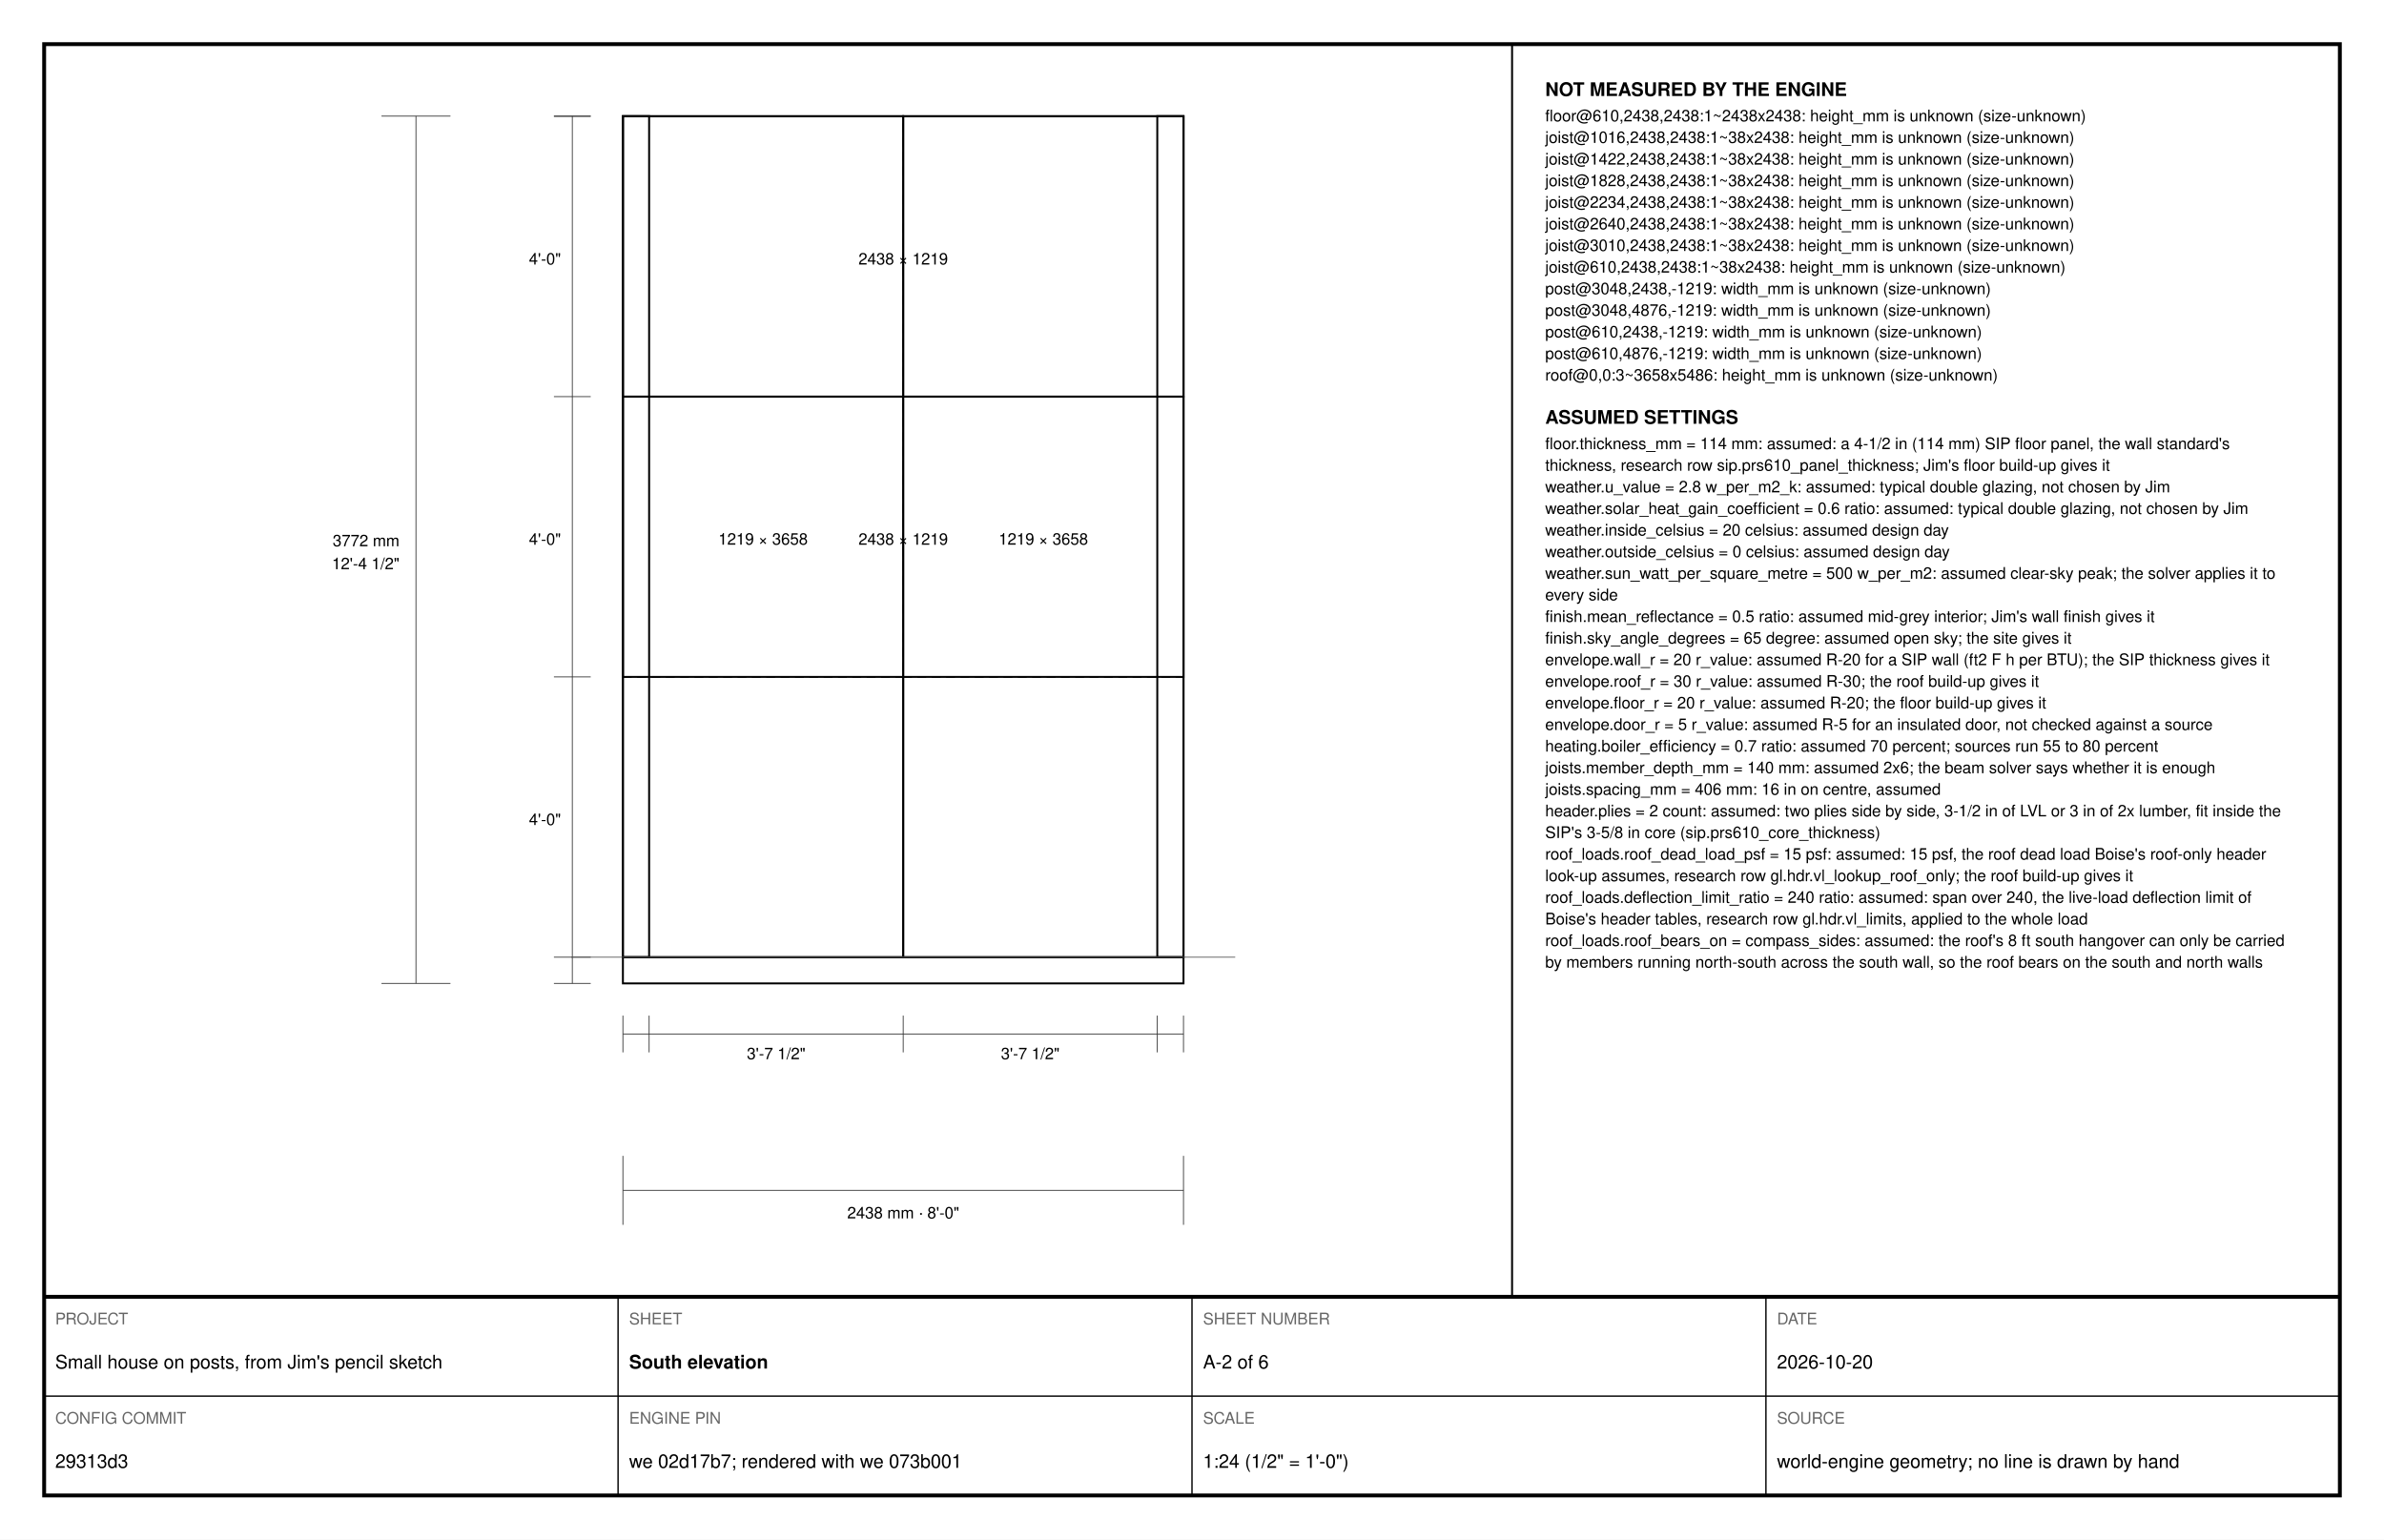
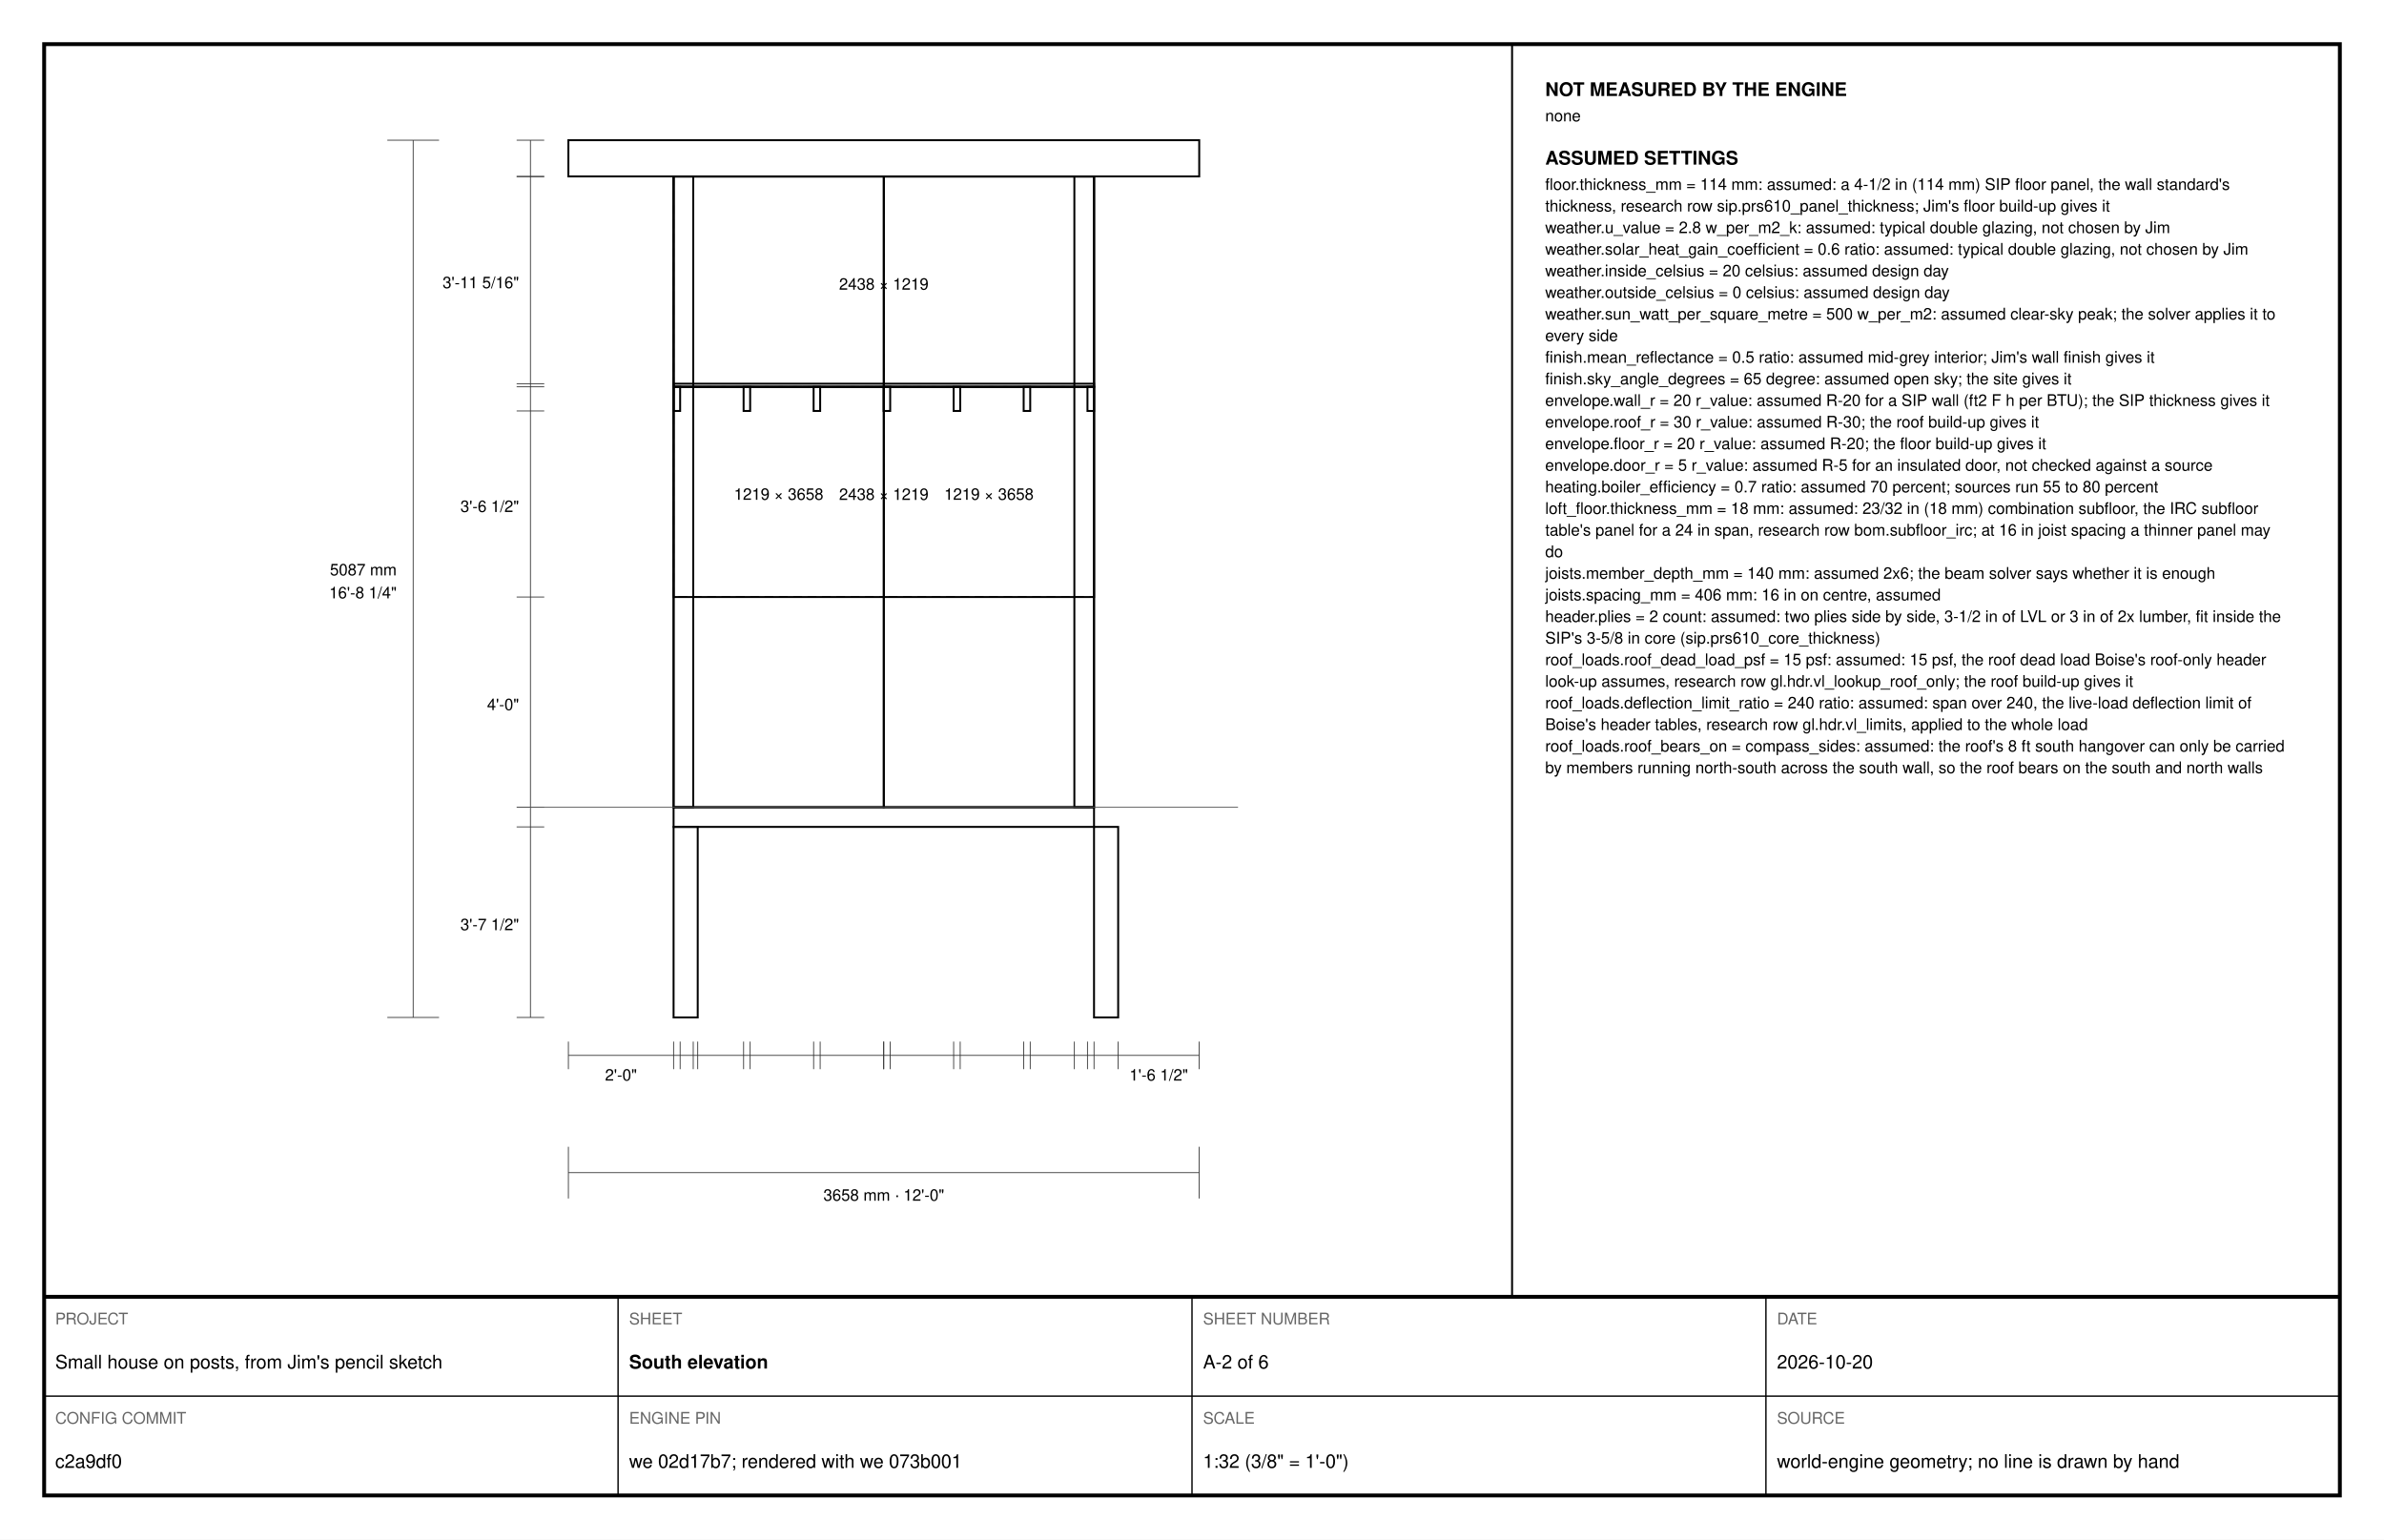
<svg xmlns="http://www.w3.org/2000/svg" width="432.000mm" height="279.000mm" viewBox="0 0 432.000 279.000" font-family="Helvetica, Arial, sans-serif">
  <rect width="432.000" height="279.000" fill="#ffffff" />
  <rect x="8.000" y="8.000" width="416.000" height="263.000" fill="none" stroke="#000000" stroke-width="0.700" />
-   <rect x="112.876" y="173.458" width="101.583" height="4.750" fill="none" stroke="#000000" stroke-width="0.350" />
-   <rect x="112.876" y="71.875" width="101.583" height="50.792" fill="none" stroke="#000000" stroke-width="0.350" />
-   <rect x="112.876" y="21.083" width="101.583" height="50.792" fill="none" stroke="#000000" stroke-width="0.350" />
-   <rect x="163.668" y="21.042" width="50.792" height="152.417" fill="none" stroke="#000000" stroke-width="0.350" />
-   <rect x="209.709" y="21.042" width="4.750" height="152.417" fill="none" stroke="#000000" stroke-width="0.350" />
-   <rect x="112.876" y="21.042" width="50.792" height="152.417" fill="none" stroke="#000000" stroke-width="0.350" />
-   <rect x="112.876" y="21.042" width="4.750" height="152.417" fill="none" stroke="#000000" stroke-width="0.350" />
-   <rect x="163.668" y="71.875" width="50.792" height="50.792" fill="none" stroke="#000000" stroke-width="0.250" stroke-dasharray="1.6 1" />
-   <rect x="163.668" y="21.083" width="50.792" height="50.792" fill="none" stroke="#000000" stroke-width="0.250" stroke-dasharray="1.6 1" />
-   <rect x="112.876" y="71.875" width="50.792" height="50.792" fill="none" stroke="#000000" stroke-width="0.250" stroke-dasharray="1.6 1" />
-   <rect x="112.876" y="21.083" width="50.792" height="50.792" fill="none" stroke="#000000" stroke-width="0.250" stroke-dasharray="1.6 1" />
-   <text x="163.668" y="98.721" font-size="2.900" text-anchor="middle" fill="#000000">2438 × 1219</text>
-   <text x="163.668" y="47.929" font-size="2.900" text-anchor="middle" fill="#000000">2438 × 1219</text>
-   <text x="189.063" y="98.700" font-size="2.900" text-anchor="middle" fill="#000000">1219 × 3658</text>
-   <text x="138.272" y="98.700" font-size="2.900" text-anchor="middle" fill="#000000">1219 × 3658</text>
-   <line x1="112.876" y1="187.375" x2="214.459" y2="187.375" stroke="#333333" stroke-width="0.150" />
-   <line x1="112.876" y1="190.708" x2="112.876" y2="184.042" stroke="#333333" stroke-width="0.150" />
-   <line x1="117.626" y1="190.708" x2="117.626" y2="184.042" stroke="#333333" stroke-width="0.150" />
-   <line x1="163.668" y1="190.708" x2="163.668" y2="184.042" stroke="#333333" stroke-width="0.150" />
-   <line x1="209.709" y1="190.708" x2="209.709" y2="184.042" stroke="#333333" stroke-width="0.150" />
-   <line x1="214.459" y1="190.708" x2="214.459" y2="184.042" stroke="#333333" stroke-width="0.150" />
-   <text x="140.647" y="191.945" font-size="2.900" text-anchor="middle" fill="#000000">3'-7 1/2"</text>
-   <text x="186.688" y="191.945" font-size="2.900" text-anchor="middle" fill="#000000">3'-7 1/2"</text>
-   <line x1="103.709" y1="178.208" x2="103.709" y2="21.042" stroke="#333333" stroke-width="0.150" />
-   <line x1="100.376" y1="178.208" x2="107.042" y2="178.208" stroke="#333333" stroke-width="0.150" />
-   <line x1="100.376" y1="173.458" x2="107.042" y2="173.458" stroke="#333333" stroke-width="0.150" />
-   <line x1="100.376" y1="122.667" x2="107.042" y2="122.667" stroke="#333333" stroke-width="0.150" />
-   <line x1="100.376" y1="71.875" x2="107.042" y2="71.875" stroke="#333333" stroke-width="0.150" />
-   <line x1="100.376" y1="21.083" x2="107.042" y2="21.083" stroke="#333333" stroke-width="0.150" />
-   <line x1="100.376" y1="21.042" x2="107.042" y2="21.042" stroke="#333333" stroke-width="0.150" />
-   <text x="101.629" y="149.513" font-size="2.900" text-anchor="end" fill="#000000">4'-0"</text>
-   <text x="101.629" y="98.721" font-size="2.900" text-anchor="end" fill="#000000">4'-0"</text>
-   <text x="101.629" y="47.929" font-size="2.900" text-anchor="end" fill="#000000">4'-0"</text>
-   <line x1="103.501" y1="173.458" x2="223.834" y2="173.458" stroke="#555555" stroke-width="0.150" />
-   <line x1="112.876" y1="215.708" x2="214.459" y2="215.708" stroke="#333333" stroke-width="0.150" />
-   <line x1="112.876" y1="221.958" x2="112.876" y2="209.458" stroke="#333333" stroke-width="0.150" />
-   <line x1="214.459" y1="221.958" x2="214.459" y2="209.458" stroke="#333333" stroke-width="0.150" />
-   <text x="163.668" y="220.798" font-size="2.900" text-anchor="middle" fill="#000000">2438 mm · 8'-0"</text>
-   <line x1="75.376" y1="178.208" x2="75.376" y2="21.042" stroke="#333333" stroke-width="0.150" />
-   <line x1="69.126" y1="178.208" x2="81.626" y2="178.208" stroke="#333333" stroke-width="0.150" />
-   <line x1="69.126" y1="21.042" x2="81.626" y2="21.042" stroke="#333333" stroke-width="0.150" />
-   <text x="72.376" y="98.995" font-size="2.900" text-anchor="end" fill="#000000">3772 mm</text>
-   <text x="72.376" y="103.155" font-size="2.900" text-anchor="end" fill="#000000">12'-4 1/2"</text>
+   <rect x="122.058" y="146.283" width="76.188" height="3.563" fill="none" stroke="#000000" stroke-width="0.350" />
+   <rect x="122.058" y="69.533" width="76.188" height="0.563" fill="none" stroke="#000000" stroke-width="0.350" />
+   <rect x="122.058" y="70.096" width="76.188" height="38.094" fill="none" stroke="#000000" stroke-width="0.350" />
+   <rect x="122.058" y="32.002" width="76.188" height="38.094" fill="none" stroke="#000000" stroke-width="0.350" />
+   <rect x="134.746" y="70.096" width="1.188" height="4.375" fill="none" stroke="#000000" stroke-width="0.350" />
+   <rect x="147.433" y="70.096" width="1.188" height="4.375" fill="none" stroke="#000000" stroke-width="0.350" />
+   <rect x="160.121" y="70.096" width="1.188" height="4.375" fill="none" stroke="#000000" stroke-width="0.350" />
+   <rect x="172.808" y="70.096" width="1.188" height="4.375" fill="none" stroke="#000000" stroke-width="0.350" />
+   <rect x="185.496" y="70.096" width="1.188" height="4.375" fill="none" stroke="#000000" stroke-width="0.350" />
+   <rect x="197.058" y="70.096" width="1.188" height="4.375" fill="none" stroke="#000000" stroke-width="0.350" />
+   <rect x="122.058" y="70.096" width="1.188" height="4.375" fill="none" stroke="#000000" stroke-width="0.350" />
+   <rect x="198.246" y="149.846" width="4.375" height="34.531" fill="none" stroke="#000000" stroke-width="0.350" />
+   <rect x="122.058" y="149.846" width="4.375" height="34.531" fill="none" stroke="#000000" stroke-width="0.350" />
+   <rect x="102.996" y="25.408" width="114.313" height="6.563" fill="none" stroke="#000000" stroke-width="0.350" />
+   <rect x="160.152" y="31.971" width="38.094" height="114.313" fill="none" stroke="#000000" stroke-width="0.350" />
+   <rect x="194.683" y="31.971" width="3.563" height="114.313" fill="none" stroke="#000000" stroke-width="0.350" />
+   <rect x="122.058" y="31.971" width="38.094" height="114.313" fill="none" stroke="#000000" stroke-width="0.350" />
+   <rect x="122.058" y="31.971" width="3.563" height="114.313" fill="none" stroke="#000000" stroke-width="0.350" />
+   <rect x="160.152" y="70.096" width="38.094" height="38.094" fill="none" stroke="#000000" stroke-width="0.250" stroke-dasharray="1.6 1" />
+   <rect x="160.152" y="32.002" width="38.094" height="38.094" fill="none" stroke="#000000" stroke-width="0.250" stroke-dasharray="1.6 1" />
+   <rect x="122.058" y="70.096" width="38.094" height="38.094" fill="none" stroke="#000000" stroke-width="0.250" stroke-dasharray="1.6 1" />
+   <rect x="122.058" y="32.002" width="38.094" height="38.094" fill="none" stroke="#000000" stroke-width="0.250" stroke-dasharray="1.6 1" />
+   <text x="160.152" y="90.593" font-size="2.900" text-anchor="middle" fill="#000000">2438 × 1219</text>
+   <text x="160.152" y="52.499" font-size="2.900" text-anchor="middle" fill="#000000">2438 × 1219</text>
+   <text x="179.199" y="90.577" font-size="2.900" text-anchor="middle" fill="#000000">1219 × 3658</text>
+   <text x="141.105" y="90.577" font-size="2.900" text-anchor="middle" fill="#000000">1219 × 3658</text>
+   <line x1="102.996" y1="191.252" x2="217.308" y2="191.252" stroke="#333333" stroke-width="0.150" />
+   <line x1="102.996" y1="193.752" x2="102.996" y2="188.752" stroke="#333333" stroke-width="0.150" />
+   <line x1="122.058" y1="193.752" x2="122.058" y2="188.752" stroke="#333333" stroke-width="0.150" />
+   <line x1="123.246" y1="193.752" x2="123.246" y2="188.752" stroke="#333333" stroke-width="0.150" />
+   <line x1="125.621" y1="193.752" x2="125.621" y2="188.752" stroke="#333333" stroke-width="0.150" />
+   <line x1="126.433" y1="193.752" x2="126.433" y2="188.752" stroke="#333333" stroke-width="0.150" />
+   <line x1="134.746" y1="193.752" x2="134.746" y2="188.752" stroke="#333333" stroke-width="0.150" />
+   <line x1="135.933" y1="193.752" x2="135.933" y2="188.752" stroke="#333333" stroke-width="0.150" />
+   <line x1="147.433" y1="193.752" x2="147.433" y2="188.752" stroke="#333333" stroke-width="0.150" />
+   <line x1="148.621" y1="193.752" x2="148.621" y2="188.752" stroke="#333333" stroke-width="0.150" />
+   <line x1="160.121" y1="193.752" x2="160.121" y2="188.752" stroke="#333333" stroke-width="0.150" />
+   <line x1="160.152" y1="193.752" x2="160.152" y2="188.752" stroke="#333333" stroke-width="0.150" />
+   <line x1="161.308" y1="193.752" x2="161.308" y2="188.752" stroke="#333333" stroke-width="0.150" />
+   <line x1="172.808" y1="193.752" x2="172.808" y2="188.752" stroke="#333333" stroke-width="0.150" />
+   <line x1="173.996" y1="193.752" x2="173.996" y2="188.752" stroke="#333333" stroke-width="0.150" />
+   <line x1="185.496" y1="193.752" x2="185.496" y2="188.752" stroke="#333333" stroke-width="0.150" />
+   <line x1="186.683" y1="193.752" x2="186.683" y2="188.752" stroke="#333333" stroke-width="0.150" />
+   <line x1="194.683" y1="193.752" x2="194.683" y2="188.752" stroke="#333333" stroke-width="0.150" />
+   <line x1="197.058" y1="193.752" x2="197.058" y2="188.752" stroke="#333333" stroke-width="0.150" />
+   <line x1="198.246" y1="193.752" x2="198.246" y2="188.752" stroke="#333333" stroke-width="0.150" />
+   <line x1="202.621" y1="193.752" x2="202.621" y2="188.752" stroke="#333333" stroke-width="0.150" />
+   <line x1="217.308" y1="193.752" x2="217.308" y2="188.752" stroke="#333333" stroke-width="0.150" />
+   <text x="112.527" y="195.822" font-size="2.900" text-anchor="middle" fill="#000000">2'-0"</text>
+   <text x="209.964" y="195.822" font-size="2.900" text-anchor="middle" fill="#000000">1'-6 1/2"</text>
+   <line x1="96.121" y1="184.377" x2="96.121" y2="25.408" stroke="#333333" stroke-width="0.150" />
+   <line x1="93.621" y1="184.377" x2="98.621" y2="184.377" stroke="#333333" stroke-width="0.150" />
+   <line x1="93.621" y1="149.846" x2="98.621" y2="149.846" stroke="#333333" stroke-width="0.150" />
+   <line x1="93.621" y1="146.283" x2="98.621" y2="146.283" stroke="#333333" stroke-width="0.150" />
+   <line x1="93.621" y1="108.189" x2="98.621" y2="108.189" stroke="#333333" stroke-width="0.150" />
+   <line x1="93.621" y1="74.471" x2="98.621" y2="74.471" stroke="#333333" stroke-width="0.150" />
+   <line x1="93.621" y1="70.096" x2="98.621" y2="70.096" stroke="#333333" stroke-width="0.150" />
+   <line x1="93.621" y1="69.533" x2="98.621" y2="69.533" stroke="#333333" stroke-width="0.150" />
+   <line x1="93.621" y1="32.002" x2="98.621" y2="32.002" stroke="#333333" stroke-width="0.150" />
+   <line x1="93.621" y1="31.971" x2="98.621" y2="31.971" stroke="#333333" stroke-width="0.150" />
+   <line x1="93.621" y1="25.408" x2="98.621" y2="25.408" stroke="#333333" stroke-width="0.150" />
+   <text x="94.041" y="168.561" font-size="2.900" text-anchor="end" fill="#000000">3'-7 1/2"</text>
+   <text x="94.041" y="128.686" font-size="2.900" text-anchor="end" fill="#000000">4'-0"</text>
+   <text x="94.041" y="92.780" font-size="2.900" text-anchor="end" fill="#000000">3'-6 1/2"</text>
+   <text x="94.041" y="52.218" font-size="2.900" text-anchor="end" fill="#000000">3'-11 5/16"</text>
+   <line x1="95.964" y1="146.283" x2="224.339" y2="146.283" stroke="#555555" stroke-width="0.150" />
+   <line x1="102.996" y1="212.502" x2="217.308" y2="212.502" stroke="#333333" stroke-width="0.150" />
+   <line x1="102.996" y1="217.189" x2="102.996" y2="207.814" stroke="#333333" stroke-width="0.150" />
+   <line x1="217.308" y1="217.189" x2="217.308" y2="207.814" stroke="#333333" stroke-width="0.150" />
+   <text x="160.152" y="217.592" font-size="2.900" text-anchor="middle" fill="#000000">3658 mm · 12'-0"</text>
+   <line x1="74.871" y1="184.377" x2="74.871" y2="25.408" stroke="#333333" stroke-width="0.150" />
+   <line x1="70.183" y1="184.377" x2="79.558" y2="184.377" stroke="#333333" stroke-width="0.150" />
+   <line x1="70.183" y1="25.408" x2="79.558" y2="25.408" stroke="#333333" stroke-width="0.150" />
+   <text x="71.871" y="104.263" font-size="2.900" text-anchor="end" fill="#000000">5087 mm</text>
+   <text x="71.871" y="108.423" font-size="2.900" text-anchor="end" fill="#000000">16'-8 1/4"</text>
  <text x="280.000" y="17.400" font-size="3.400" text-anchor="start" fill="#000000" font-weight="bold">NOT MEASURED BY THE ENGINE</text>
-   <text x="280.000" y="21.990" font-size="2.900" text-anchor="start" fill="#000000">floor@610,2438,2438:1~2438x2438: height_mm is unknown (size-unknown)</text>
-   <text x="280.000" y="25.905" font-size="2.900" text-anchor="start" fill="#000000">joist@1016,2438,2438:1~38x2438: height_mm is unknown (size-unknown)</text>
-   <text x="280.000" y="29.820" font-size="2.900" text-anchor="start" fill="#000000">joist@1422,2438,2438:1~38x2438: height_mm is unknown (size-unknown)</text>
-   <text x="280.000" y="33.735" font-size="2.900" text-anchor="start" fill="#000000">joist@1828,2438,2438:1~38x2438: height_mm is unknown (size-unknown)</text>
-   <text x="280.000" y="37.650" font-size="2.900" text-anchor="start" fill="#000000">joist@2234,2438,2438:1~38x2438: height_mm is unknown (size-unknown)</text>
-   <text x="280.000" y="41.565" font-size="2.900" text-anchor="start" fill="#000000">joist@2640,2438,2438:1~38x2438: height_mm is unknown (size-unknown)</text>
-   <text x="280.000" y="45.480" font-size="2.900" text-anchor="start" fill="#000000">joist@3010,2438,2438:1~38x2438: height_mm is unknown (size-unknown)</text>
-   <text x="280.000" y="49.395" font-size="2.900" text-anchor="start" fill="#000000">joist@610,2438,2438:1~38x2438: height_mm is unknown (size-unknown)</text>
-   <text x="280.000" y="53.310" font-size="2.900" text-anchor="start" fill="#000000">post@3048,2438,-1219: width_mm is unknown (size-unknown)</text>
-   <text x="280.000" y="57.225" font-size="2.900" text-anchor="start" fill="#000000">post@3048,4876,-1219: width_mm is unknown (size-unknown)</text>
-   <text x="280.000" y="61.140" font-size="2.900" text-anchor="start" fill="#000000">post@610,2438,-1219: width_mm is unknown (size-unknown)</text>
-   <text x="280.000" y="65.055" font-size="2.900" text-anchor="start" fill="#000000">post@610,4876,-1219: width_mm is unknown (size-unknown)</text>
-   <text x="280.000" y="68.970" font-size="2.900" text-anchor="start" fill="#000000">roof@0,0:3~3658x5486: height_mm is unknown (size-unknown)</text>
-   <text x="280.000" y="72.885" font-size="2.900" text-anchor="start" fill="#000000" />
-   <text x="280.000" y="76.800" font-size="3.400" text-anchor="start" fill="#000000" font-weight="bold">ASSUMED SETTINGS</text>
-   <text x="280.000" y="81.390" font-size="2.900" text-anchor="start" fill="#000000">floor.thickness_mm = 114 mm: assumed: a 4-1/2 in (114 mm) SIP floor panel, the wall standard's</text>
-   <text x="280.000" y="85.305" font-size="2.900" text-anchor="start" fill="#000000">    thickness, research row sip.prs610_panel_thickness; Jim's floor build-up gives it</text>
-   <text x="280.000" y="89.220" font-size="2.900" text-anchor="start" fill="#000000">weather.u_value = 2.8 w_per_m2_k: assumed: typical double glazing, not chosen by Jim</text>
-   <text x="280.000" y="93.135" font-size="2.900" text-anchor="start" fill="#000000">weather.solar_heat_gain_coefficient = 0.6 ratio: assumed: typical double glazing, not chosen by Jim</text>
-   <text x="280.000" y="97.050" font-size="2.900" text-anchor="start" fill="#000000">weather.inside_celsius = 20 celsius: assumed design day</text>
-   <text x="280.000" y="100.965" font-size="2.900" text-anchor="start" fill="#000000">weather.outside_celsius = 0 celsius: assumed design day</text>
-   <text x="280.000" y="104.880" font-size="2.900" text-anchor="start" fill="#000000">weather.sun_watt_per_square_metre = 500 w_per_m2: assumed clear-sky peak; the solver applies it to</text>
-   <text x="280.000" y="108.795" font-size="2.900" text-anchor="start" fill="#000000">    every side</text>
-   <text x="280.000" y="112.710" font-size="2.900" text-anchor="start" fill="#000000">finish.mean_reflectance = 0.5 ratio: assumed mid-grey interior; Jim's wall finish gives it</text>
-   <text x="280.000" y="116.625" font-size="2.900" text-anchor="start" fill="#000000">finish.sky_angle_degrees = 65 degree: assumed open sky; the site gives it</text>
-   <text x="280.000" y="120.540" font-size="2.900" text-anchor="start" fill="#000000">envelope.wall_r = 20 r_value: assumed R-20 for a SIP wall (ft2 F h per BTU); the SIP thickness gives it</text>
-   <text x="280.000" y="124.455" font-size="2.900" text-anchor="start" fill="#000000">envelope.roof_r = 30 r_value: assumed R-30; the roof build-up gives it</text>
-   <text x="280.000" y="128.370" font-size="2.900" text-anchor="start" fill="#000000">envelope.floor_r = 20 r_value: assumed R-20; the floor build-up gives it</text>
-   <text x="280.000" y="132.285" font-size="2.900" text-anchor="start" fill="#000000">envelope.door_r = 5 r_value: assumed R-5 for an insulated door, not checked against a source</text>
-   <text x="280.000" y="136.200" font-size="2.900" text-anchor="start" fill="#000000">heating.boiler_efficiency = 0.7 ratio: assumed 70 percent; sources run 55 to 80 percent</text>
-   <text x="280.000" y="140.115" font-size="2.900" text-anchor="start" fill="#000000">joists.member_depth_mm = 140 mm: assumed 2x6; the beam solver says whether it is enough</text>
-   <text x="280.000" y="144.030" font-size="2.900" text-anchor="start" fill="#000000">joists.spacing_mm = 406 mm: 16 in on centre, assumed</text>
-   <text x="280.000" y="147.945" font-size="2.900" text-anchor="start" fill="#000000">header.plies = 2 count: assumed: two plies side by side, 3-1/2 in of LVL or 3 in of 2x lumber, fit inside the</text>
-   <text x="280.000" y="151.860" font-size="2.900" text-anchor="start" fill="#000000">    SIP's 3-5/8 in core (sip.prs610_core_thickness)</text>
-   <text x="280.000" y="155.775" font-size="2.900" text-anchor="start" fill="#000000">roof_loads.roof_dead_load_psf = 15 psf: assumed: 15 psf, the roof dead load Boise's roof-only header</text>
-   <text x="280.000" y="159.690" font-size="2.900" text-anchor="start" fill="#000000">    look-up assumes, research row gl.hdr.vl_lookup_roof_only; the roof build-up gives it</text>
-   <text x="280.000" y="163.605" font-size="2.900" text-anchor="start" fill="#000000">roof_loads.deflection_limit_ratio = 240 ratio: assumed: span over 240, the live-load deflection limit of</text>
-   <text x="280.000" y="167.520" font-size="2.900" text-anchor="start" fill="#000000">    Boise's header tables, research row gl.hdr.vl_limits, applied to the whole load</text>
-   <text x="280.000" y="171.435" font-size="2.900" text-anchor="start" fill="#000000">roof_loads.roof_bears_on =  compass_sides: assumed: the roof's 8 ft south hangover can only be carried</text>
-   <text x="280.000" y="175.350" font-size="2.900" text-anchor="start" fill="#000000">    by members running north-south across the south wall, so the roof bears on the south and north walls</text>
-   <text x="280.000" y="179.265" font-size="2.900" text-anchor="start" fill="#000000" />
+   <text x="280.000" y="21.990" font-size="2.900" text-anchor="start" fill="#000000">none</text>
+   <text x="280.000" y="25.905" font-size="2.900" text-anchor="start" fill="#000000" />
+   <text x="280.000" y="29.820" font-size="3.400" text-anchor="start" fill="#000000" font-weight="bold">ASSUMED SETTINGS</text>
+   <text x="280.000" y="34.410" font-size="2.900" text-anchor="start" fill="#000000">floor.thickness_mm = 114 mm: assumed: a 4-1/2 in (114 mm) SIP floor panel, the wall standard's</text>
+   <text x="280.000" y="38.325" font-size="2.900" text-anchor="start" fill="#000000">    thickness, research row sip.prs610_panel_thickness; Jim's floor build-up gives it</text>
+   <text x="280.000" y="42.240" font-size="2.900" text-anchor="start" fill="#000000">weather.u_value = 2.8 w_per_m2_k: assumed: typical double glazing, not chosen by Jim</text>
+   <text x="280.000" y="46.155" font-size="2.900" text-anchor="start" fill="#000000">weather.solar_heat_gain_coefficient = 0.6 ratio: assumed: typical double glazing, not chosen by Jim</text>
+   <text x="280.000" y="50.070" font-size="2.900" text-anchor="start" fill="#000000">weather.inside_celsius = 20 celsius: assumed design day</text>
+   <text x="280.000" y="53.985" font-size="2.900" text-anchor="start" fill="#000000">weather.outside_celsius = 0 celsius: assumed design day</text>
+   <text x="280.000" y="57.900" font-size="2.900" text-anchor="start" fill="#000000">weather.sun_watt_per_square_metre = 500 w_per_m2: assumed clear-sky peak; the solver applies it to</text>
+   <text x="280.000" y="61.815" font-size="2.900" text-anchor="start" fill="#000000">    every side</text>
+   <text x="280.000" y="65.730" font-size="2.900" text-anchor="start" fill="#000000">finish.mean_reflectance = 0.5 ratio: assumed mid-grey interior; Jim's wall finish gives it</text>
+   <text x="280.000" y="69.645" font-size="2.900" text-anchor="start" fill="#000000">finish.sky_angle_degrees = 65 degree: assumed open sky; the site gives it</text>
+   <text x="280.000" y="73.560" font-size="2.900" text-anchor="start" fill="#000000">envelope.wall_r = 20 r_value: assumed R-20 for a SIP wall (ft2 F h per BTU); the SIP thickness gives it</text>
+   <text x="280.000" y="77.475" font-size="2.900" text-anchor="start" fill="#000000">envelope.roof_r = 30 r_value: assumed R-30; the roof build-up gives it</text>
+   <text x="280.000" y="81.390" font-size="2.900" text-anchor="start" fill="#000000">envelope.floor_r = 20 r_value: assumed R-20; the floor build-up gives it</text>
+   <text x="280.000" y="85.305" font-size="2.900" text-anchor="start" fill="#000000">envelope.door_r = 5 r_value: assumed R-5 for an insulated door, not checked against a source</text>
+   <text x="280.000" y="89.220" font-size="2.900" text-anchor="start" fill="#000000">heating.boiler_efficiency = 0.7 ratio: assumed 70 percent; sources run 55 to 80 percent</text>
+   <text x="280.000" y="93.135" font-size="2.900" text-anchor="start" fill="#000000">loft_floor.thickness_mm = 18 mm: assumed: 23/32 in (18 mm) combination subfloor, the IRC subfloor</text>
+   <text x="280.000" y="97.050" font-size="2.900" text-anchor="start" fill="#000000">    table's panel for a 24 in span, research row bom.subfloor_irc; at 16 in joist spacing a thinner panel may</text>
+   <text x="280.000" y="100.965" font-size="2.900" text-anchor="start" fill="#000000">    do</text>
+   <text x="280.000" y="104.880" font-size="2.900" text-anchor="start" fill="#000000">joists.member_depth_mm = 140 mm: assumed 2x6; the beam solver says whether it is enough</text>
+   <text x="280.000" y="108.795" font-size="2.900" text-anchor="start" fill="#000000">joists.spacing_mm = 406 mm: 16 in on centre, assumed</text>
+   <text x="280.000" y="112.710" font-size="2.900" text-anchor="start" fill="#000000">header.plies = 2 count: assumed: two plies side by side, 3-1/2 in of LVL or 3 in of 2x lumber, fit inside the</text>
+   <text x="280.000" y="116.625" font-size="2.900" text-anchor="start" fill="#000000">    SIP's 3-5/8 in core (sip.prs610_core_thickness)</text>
+   <text x="280.000" y="120.540" font-size="2.900" text-anchor="start" fill="#000000">roof_loads.roof_dead_load_psf = 15 psf: assumed: 15 psf, the roof dead load Boise's roof-only header</text>
+   <text x="280.000" y="124.455" font-size="2.900" text-anchor="start" fill="#000000">    look-up assumes, research row gl.hdr.vl_lookup_roof_only; the roof build-up gives it</text>
+   <text x="280.000" y="128.370" font-size="2.900" text-anchor="start" fill="#000000">roof_loads.deflection_limit_ratio = 240 ratio: assumed: span over 240, the live-load deflection limit of</text>
+   <text x="280.000" y="132.285" font-size="2.900" text-anchor="start" fill="#000000">    Boise's header tables, research row gl.hdr.vl_limits, applied to the whole load</text>
+   <text x="280.000" y="136.200" font-size="2.900" text-anchor="start" fill="#000000">roof_loads.roof_bears_on =  compass_sides: assumed: the roof's 8 ft south hangover can only be carried</text>
+   <text x="280.000" y="140.115" font-size="2.900" text-anchor="start" fill="#000000">    by members running north-south across the south wall, so the roof bears on the south and north walls</text>
+   <text x="280.000" y="144.030" font-size="2.900" text-anchor="start" fill="#000000" />
  <line x1="274.000" y1="8.000" x2="274.000" y2="235.000" stroke="#000000" stroke-width="0.350" />
  <text x="10.000" y="240.000" font-size="2.900" text-anchor="start" fill="#666666">PROJECT</text>
  <text x="10.000" y="248.000" font-size="3.400" text-anchor="start" fill="#000000">Small house on posts, from Jim's pencil sketch</text>
  <text x="114.000" y="240.000" font-size="2.900" text-anchor="start" fill="#666666">SHEET</text>
  <text x="114.000" y="248.000" font-size="3.400" text-anchor="start" fill="#000000" font-weight="bold">South elevation</text>
  <text x="218.000" y="240.000" font-size="2.900" text-anchor="start" fill="#666666">SHEET NUMBER</text>
  <text x="218.000" y="248.000" font-size="3.400" text-anchor="start" fill="#000000">A-2 of 6</text>
  <text x="322.000" y="240.000" font-size="2.900" text-anchor="start" fill="#666666">DATE</text>
  <text x="322.000" y="248.000" font-size="3.400" text-anchor="start" fill="#000000">2026-10-20</text>
  <text x="10.000" y="258.000" font-size="2.900" text-anchor="start" fill="#666666">CONFIG COMMIT</text>
-   <text x="10.000" y="266.000" font-size="3.400" text-anchor="start" fill="#000000">29313d3</text>
+   <text x="10.000" y="266.000" font-size="3.400" text-anchor="start" fill="#000000">c2a9df0</text>
  <text x="114.000" y="258.000" font-size="2.900" text-anchor="start" fill="#666666">ENGINE PIN</text>
  <text x="114.000" y="266.000" font-size="3.400" text-anchor="start" fill="#000000">we 02d17b7; rendered with we 073b001</text>
  <text x="218.000" y="258.000" font-size="2.900" text-anchor="start" fill="#666666">SCALE</text>
-   <text x="218.000" y="266.000" font-size="3.400" text-anchor="start" fill="#000000">1:24 (1/2" = 1'-0")</text>
+   <text x="218.000" y="266.000" font-size="3.400" text-anchor="start" fill="#000000">1:32 (3/8" = 1'-0")</text>
  <text x="322.000" y="258.000" font-size="2.900" text-anchor="start" fill="#666666">SOURCE</text>
  <text x="322.000" y="266.000" font-size="3.400" text-anchor="start" fill="#000000">world-engine geometry; no line is drawn by hand</text>
  <line x1="8.000" y1="235.000" x2="424.000" y2="235.000" stroke="#000000" stroke-width="0.700" />
  <line x1="8.000" y1="253.000" x2="424.000" y2="253.000" stroke="#000000" stroke-width="0.250" />
  <line x1="112.000" y1="235.000" x2="112.000" y2="271.000" stroke="#000000" stroke-width="0.250" />
  <line x1="216.000" y1="235.000" x2="216.000" y2="271.000" stroke="#000000" stroke-width="0.250" />
  <line x1="320.000" y1="235.000" x2="320.000" y2="271.000" stroke="#000000" stroke-width="0.250" />
</svg>
